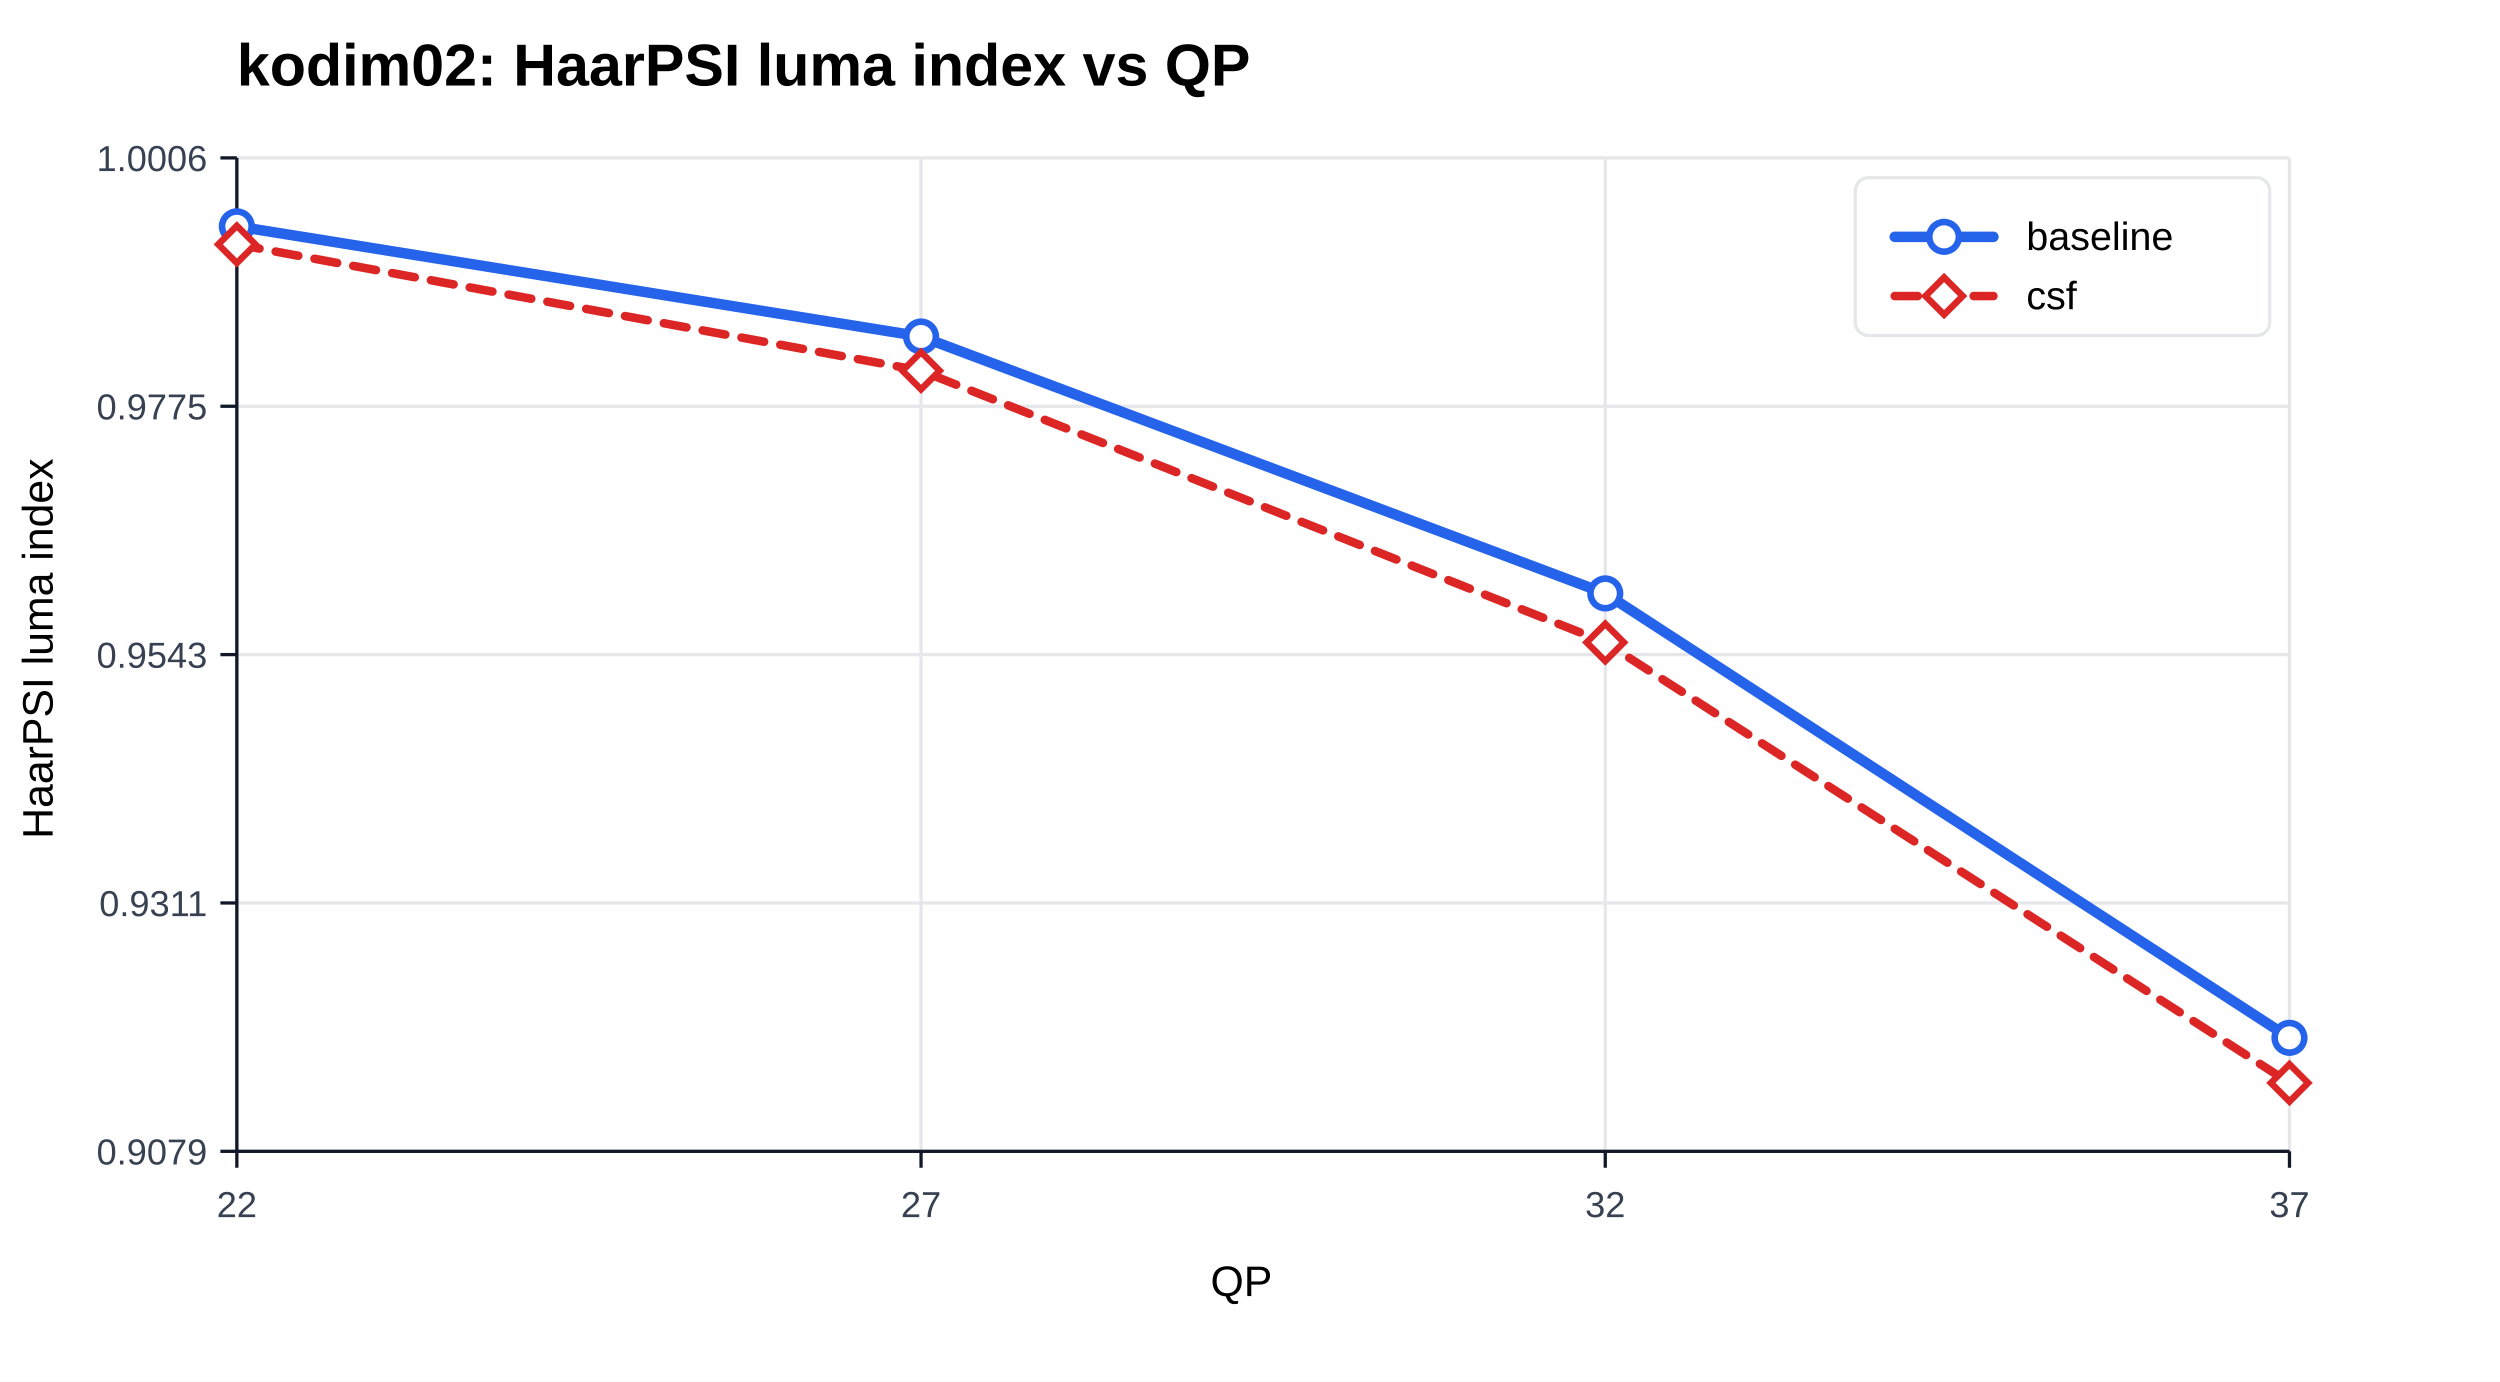
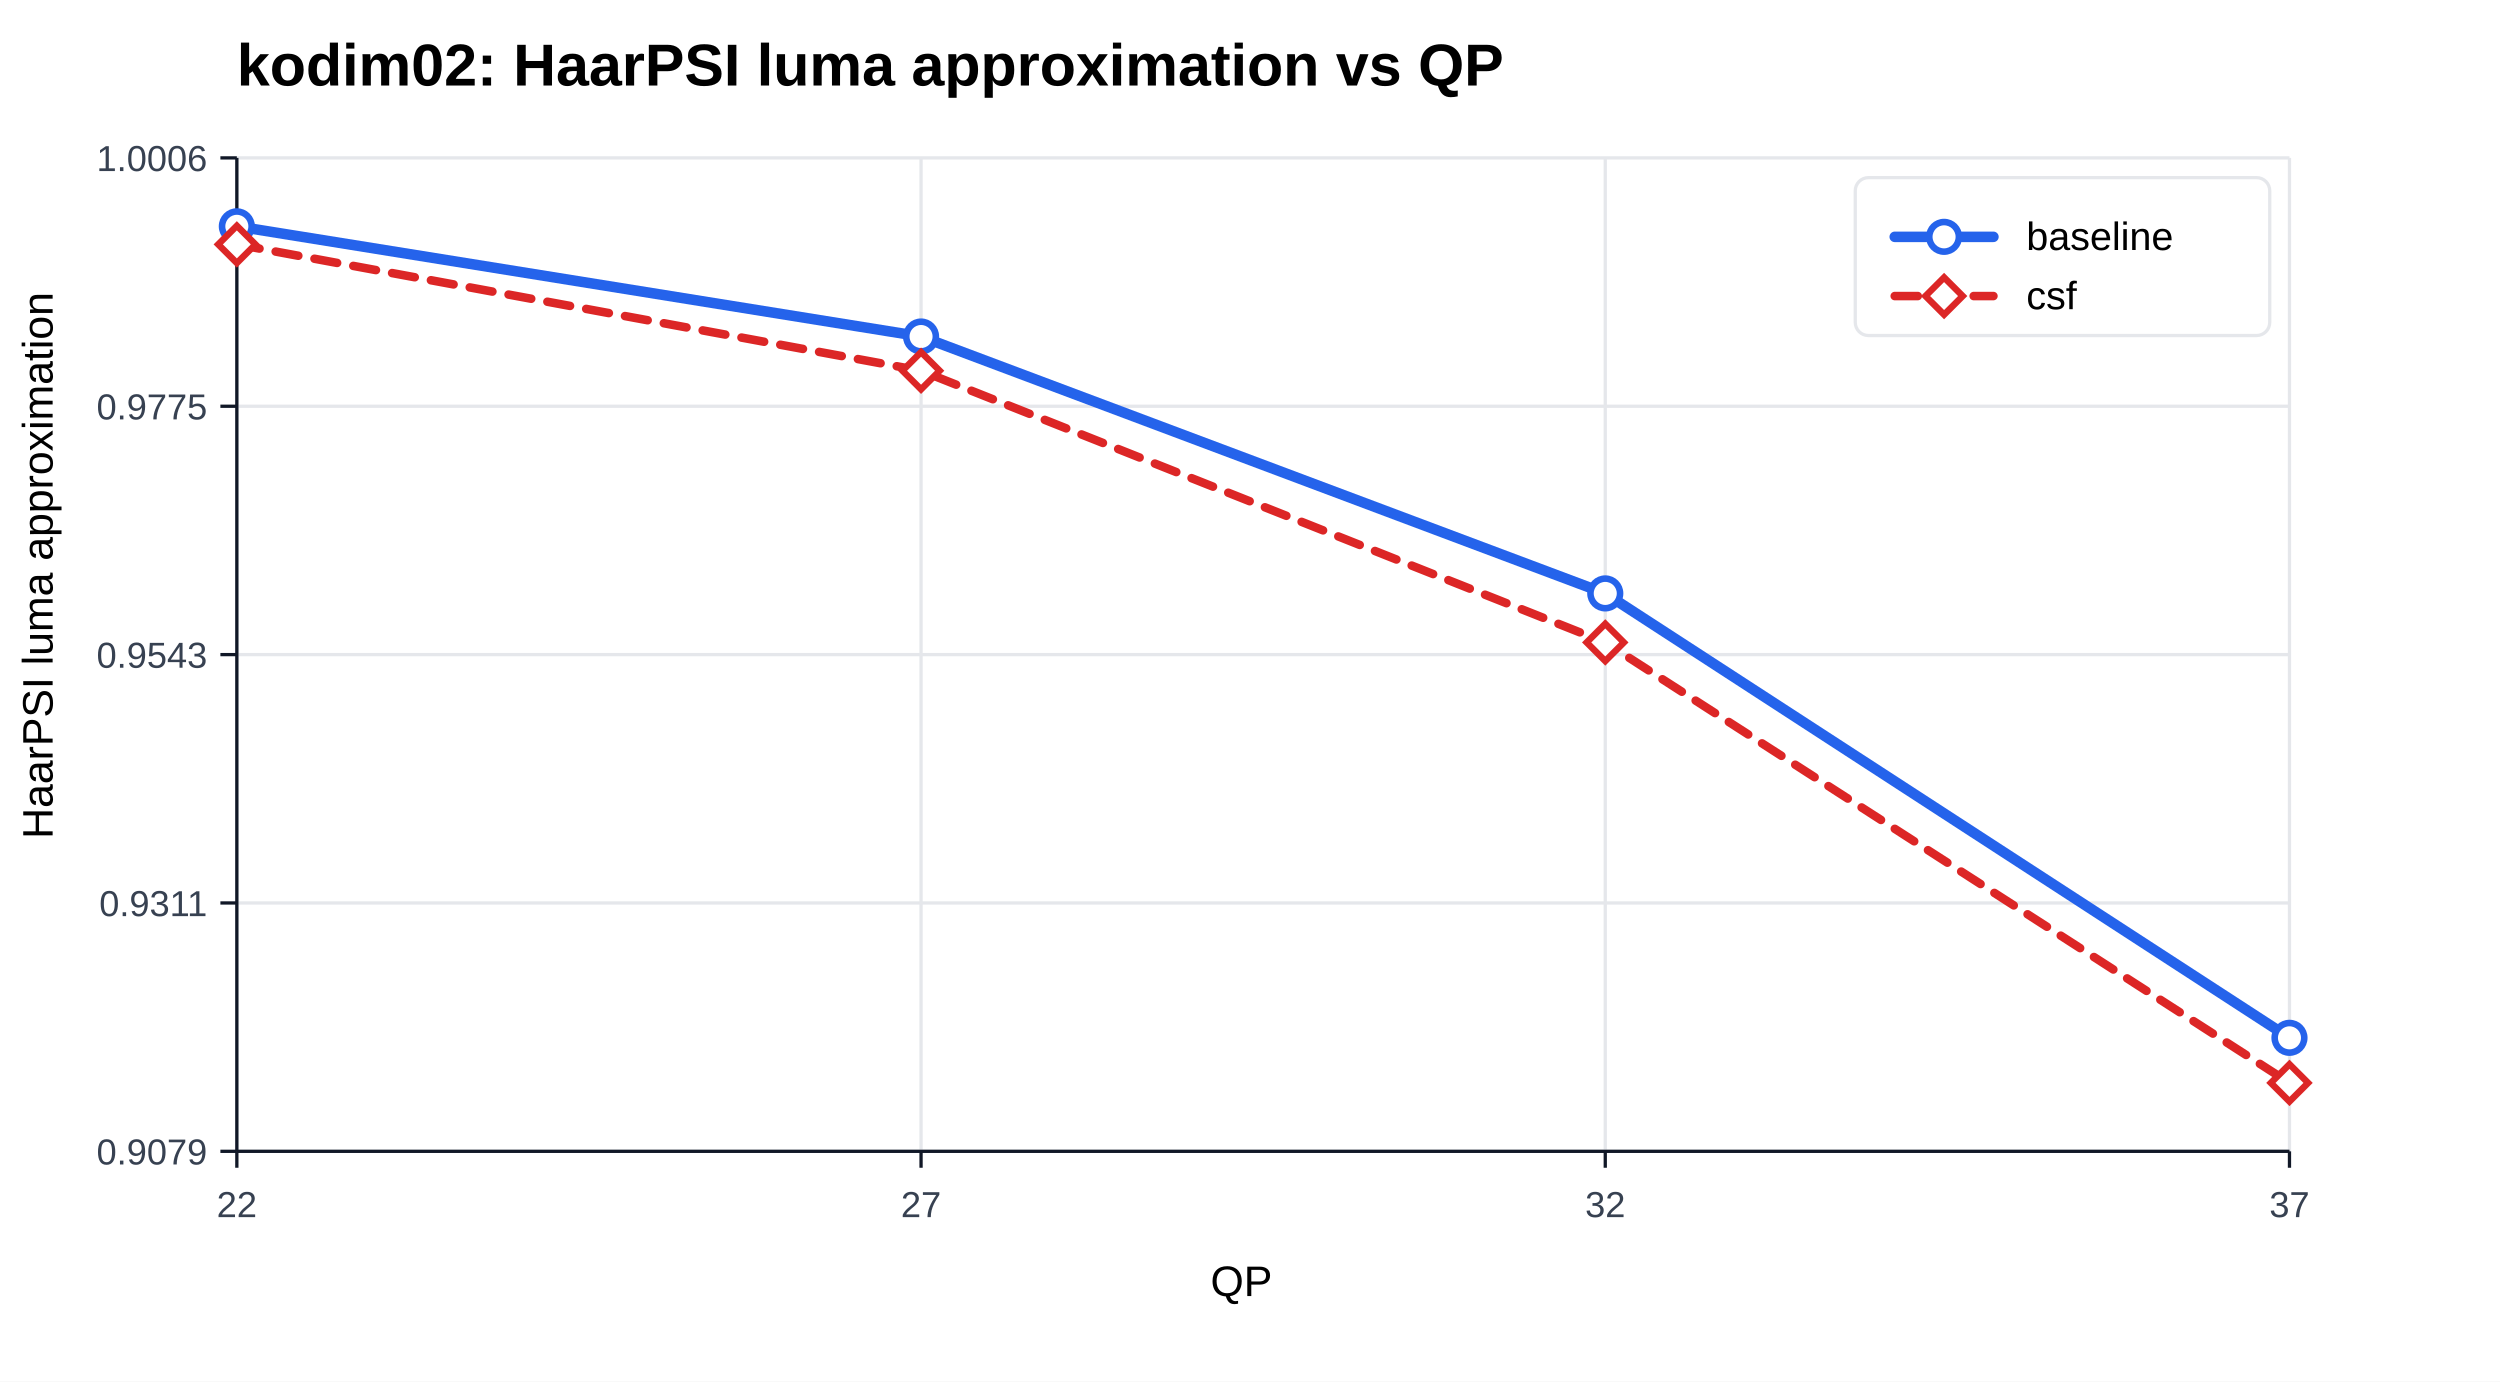
<svg xmlns="http://www.w3.org/2000/svg" width="760" height="420" viewBox="0 0 760 420">
  <rect width="100%" height="100%" fill="#ffffff" />
-   <text x="72" y="26" font-family="Arial" font-size="18" font-weight="700">kodim02: HaarPSI luma index vs QP</text>
+   <text x="72" y="26" font-family="Arial" font-size="18" font-weight="700">kodim02: HaarPSI luma approximation vs QP</text>
  <line x1="72.0" y1="48" x2="72.0" y2="350" stroke="#e5e7eb" stroke-width="1" />
  <line x1="280.0" y1="48" x2="280.0" y2="350" stroke="#e5e7eb" stroke-width="1" />
  <line x1="488.0" y1="48" x2="488.0" y2="350" stroke="#e5e7eb" stroke-width="1" />
  <line x1="696.0" y1="48" x2="696.0" y2="350" stroke="#e5e7eb" stroke-width="1" />
  <line x1="72" y1="350.0" x2="696" y2="350.0" stroke="#e5e7eb" stroke-width="1" />
  <line x1="72" y1="274.5" x2="696" y2="274.5" stroke="#e5e7eb" stroke-width="1" />
  <line x1="72" y1="199.0" x2="696" y2="199.0" stroke="#e5e7eb" stroke-width="1" />
  <line x1="72" y1="123.5" x2="696" y2="123.5" stroke="#e5e7eb" stroke-width="1" />
  <line x1="72" y1="48.0" x2="696" y2="48.0" stroke="#e5e7eb" stroke-width="1" />
  <line x1="72" y1="350" x2="696" y2="350" stroke="#111827" />
  <line x1="72" y1="48" x2="72" y2="350" stroke="#111827" />
  <text x="368" y="394" font-family="Arial" font-size="13">QP</text>
-   <text x="16" y="255" font-family="Arial" font-size="13" transform="rotate(-90 16,255)">HaarPSI luma index</text>
+   <text x="16" y="255" font-family="Arial" font-size="13" transform="rotate(-90 16,255)">HaarPSI luma approximation</text>
  <line x1="72.0" y1="350" x2="72.0" y2="355" stroke="#111827" />
  <text x="72.0" y="370" font-family="Arial" font-size="11" fill="#374151" text-anchor="middle">22</text>
  <line x1="280.0" y1="350" x2="280.0" y2="355" stroke="#111827" />
  <text x="280.0" y="370" font-family="Arial" font-size="11" fill="#374151" text-anchor="middle">27</text>
  <line x1="488.0" y1="350" x2="488.0" y2="355" stroke="#111827" />
  <text x="488.0" y="370" font-family="Arial" font-size="11" fill="#374151" text-anchor="middle">32</text>
  <line x1="696.0" y1="350" x2="696.0" y2="355" stroke="#111827" />
  <text x="696.0" y="370" font-family="Arial" font-size="11" fill="#374151" text-anchor="middle">37</text>
  <line x1="67" y1="350.0" x2="72" y2="350.0" stroke="#111827" />
  <text x="63" y="354.0" font-family="Arial" font-size="11" fill="#374151" text-anchor="end">0.9079</text>
  <line x1="67" y1="274.5" x2="72" y2="274.5" stroke="#111827" />
  <text x="63" y="278.5" font-family="Arial" font-size="11" fill="#374151" text-anchor="end">0.9311</text>
  <line x1="67" y1="199.0" x2="72" y2="199.0" stroke="#111827" />
  <text x="63" y="203.0" font-family="Arial" font-size="11" fill="#374151" text-anchor="end">0.9543</text>
  <line x1="67" y1="123.5" x2="72" y2="123.5" stroke="#111827" />
  <text x="63" y="127.5" font-family="Arial" font-size="11" fill="#374151" text-anchor="end">0.9775</text>
  <line x1="67" y1="48.0" x2="72" y2="48.0" stroke="#111827" />
  <text x="63" y="52.0" font-family="Arial" font-size="11" fill="#374151" text-anchor="end">1.0006</text>
  <polyline fill="none" stroke="#2563eb" stroke-width="3.2" stroke-linecap="round" stroke-linejoin="round" points="72.0,68.8 280.0,102.3 488.0,180.4 696.0,315.5" />
  <circle cx="72.0" cy="68.8" r="4.5" fill="#ffffff" stroke="#2563eb" stroke-width="2" />
  <circle cx="280.0" cy="102.3" r="4.5" fill="#ffffff" stroke="#2563eb" stroke-width="2" />
  <circle cx="488.0" cy="180.4" r="4.5" fill="#ffffff" stroke="#2563eb" stroke-width="2" />
  <circle cx="696.0" cy="315.5" r="4.5" fill="#ffffff" stroke="#2563eb" stroke-width="2" />
  <polyline fill="none" stroke="#dc2626" stroke-width="2.6" stroke-linecap="round" stroke-linejoin="round" stroke-dasharray="7 5" points="72.0,74.3 280.0,112.7 488.0,195.3 696.0,329.2" />
  <rect x="68.0" y="70.3" width="8" height="8" transform="rotate(45 72.0 74.3)" fill="#ffffff" stroke="#dc2626" stroke-width="2" />
  <rect x="276.0" y="108.7" width="8" height="8" transform="rotate(45 280.0 112.7)" fill="#ffffff" stroke="#dc2626" stroke-width="2" />
  <rect x="484.0" y="191.3" width="8" height="8" transform="rotate(45 488.0 195.3)" fill="#ffffff" stroke="#dc2626" stroke-width="2" />
  <rect x="692.0" y="325.2" width="8" height="8" transform="rotate(45 696.0 329.2)" fill="#ffffff" stroke="#dc2626" stroke-width="2" />
  <rect x="564" y="54" width="126" height="48" rx="4" fill="#ffffff" stroke="#e5e7eb" />
  <line x1="576" y1="72" x2="606" y2="72" stroke="#2563eb" stroke-width="3.2" stroke-linecap="round" />
  <circle cx="591.0" cy="72.0" r="4.5" fill="#ffffff" stroke="#2563eb" stroke-width="2" />
  <text x="616" y="76" font-family="Arial" font-size="12">baseline</text>
  <line x1="576" y1="90" x2="606" y2="90" stroke="#dc2626" stroke-width="2.6" stroke-linecap="round" stroke-dasharray="7 5" />
  <rect x="587.0" y="86.0" width="8" height="8" transform="rotate(45 591.0 90.0)" fill="#ffffff" stroke="#dc2626" stroke-width="2" />
  <text x="616" y="94" font-family="Arial" font-size="12">csf</text>
</svg>
